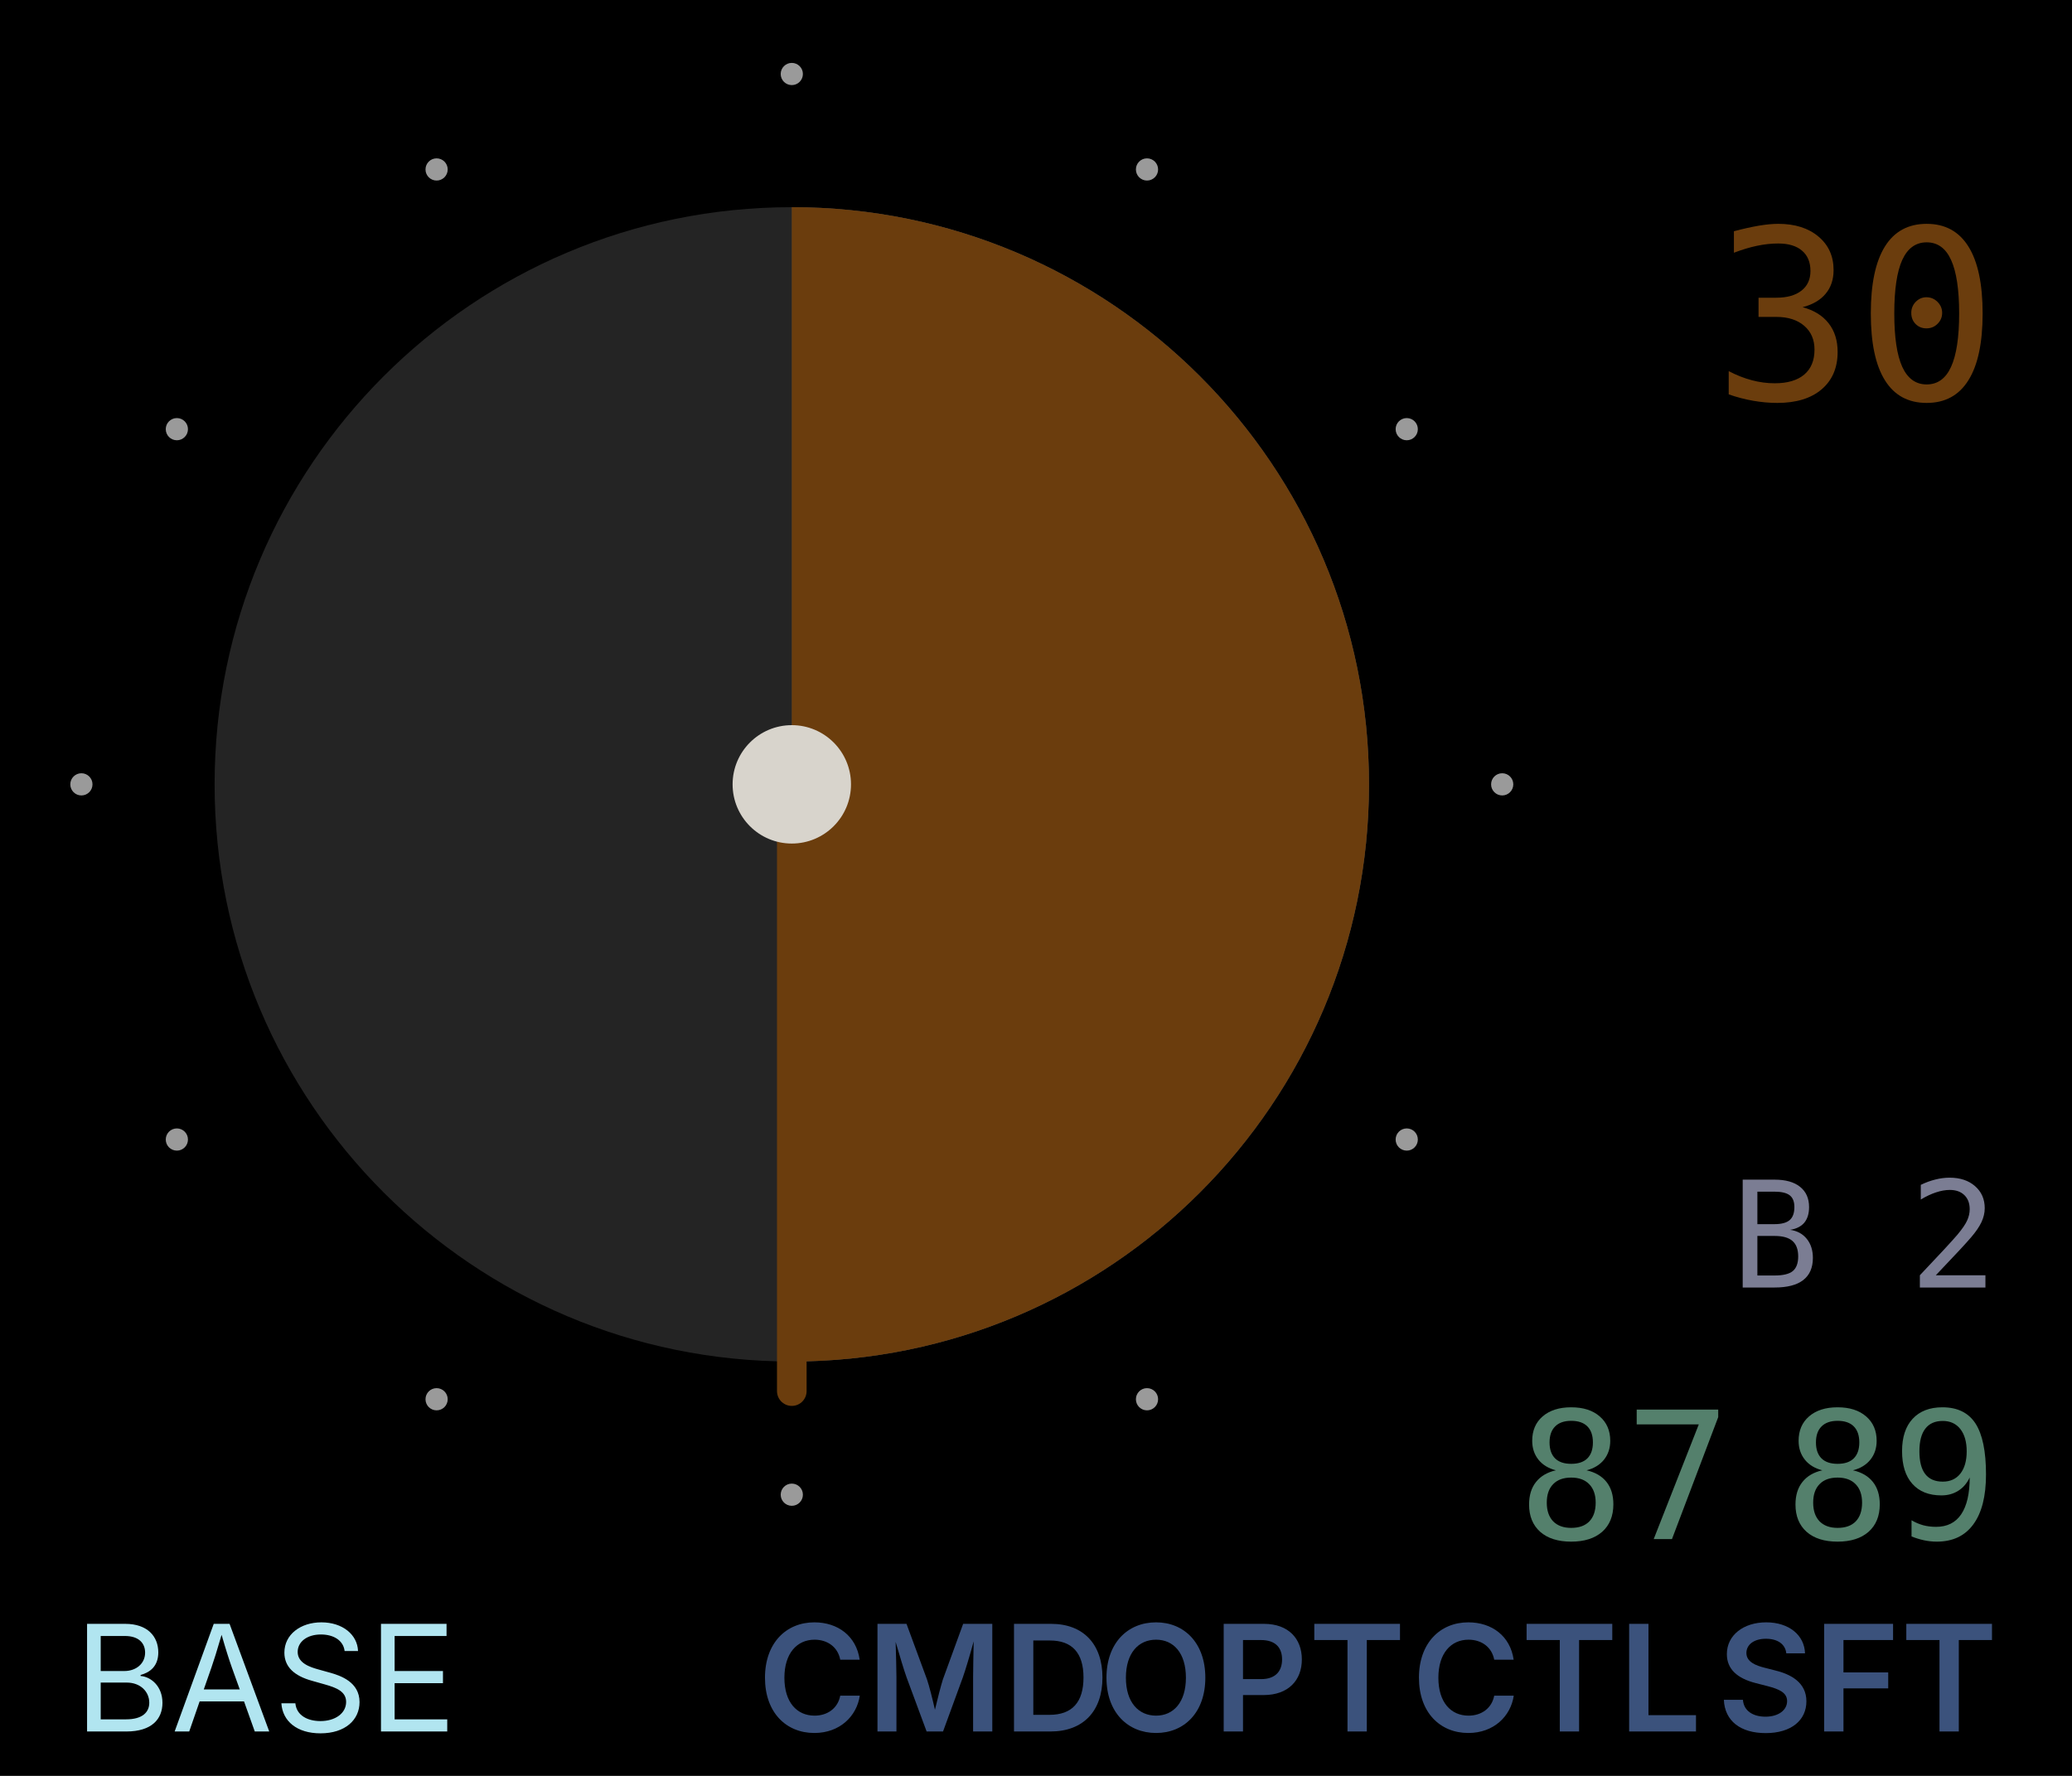
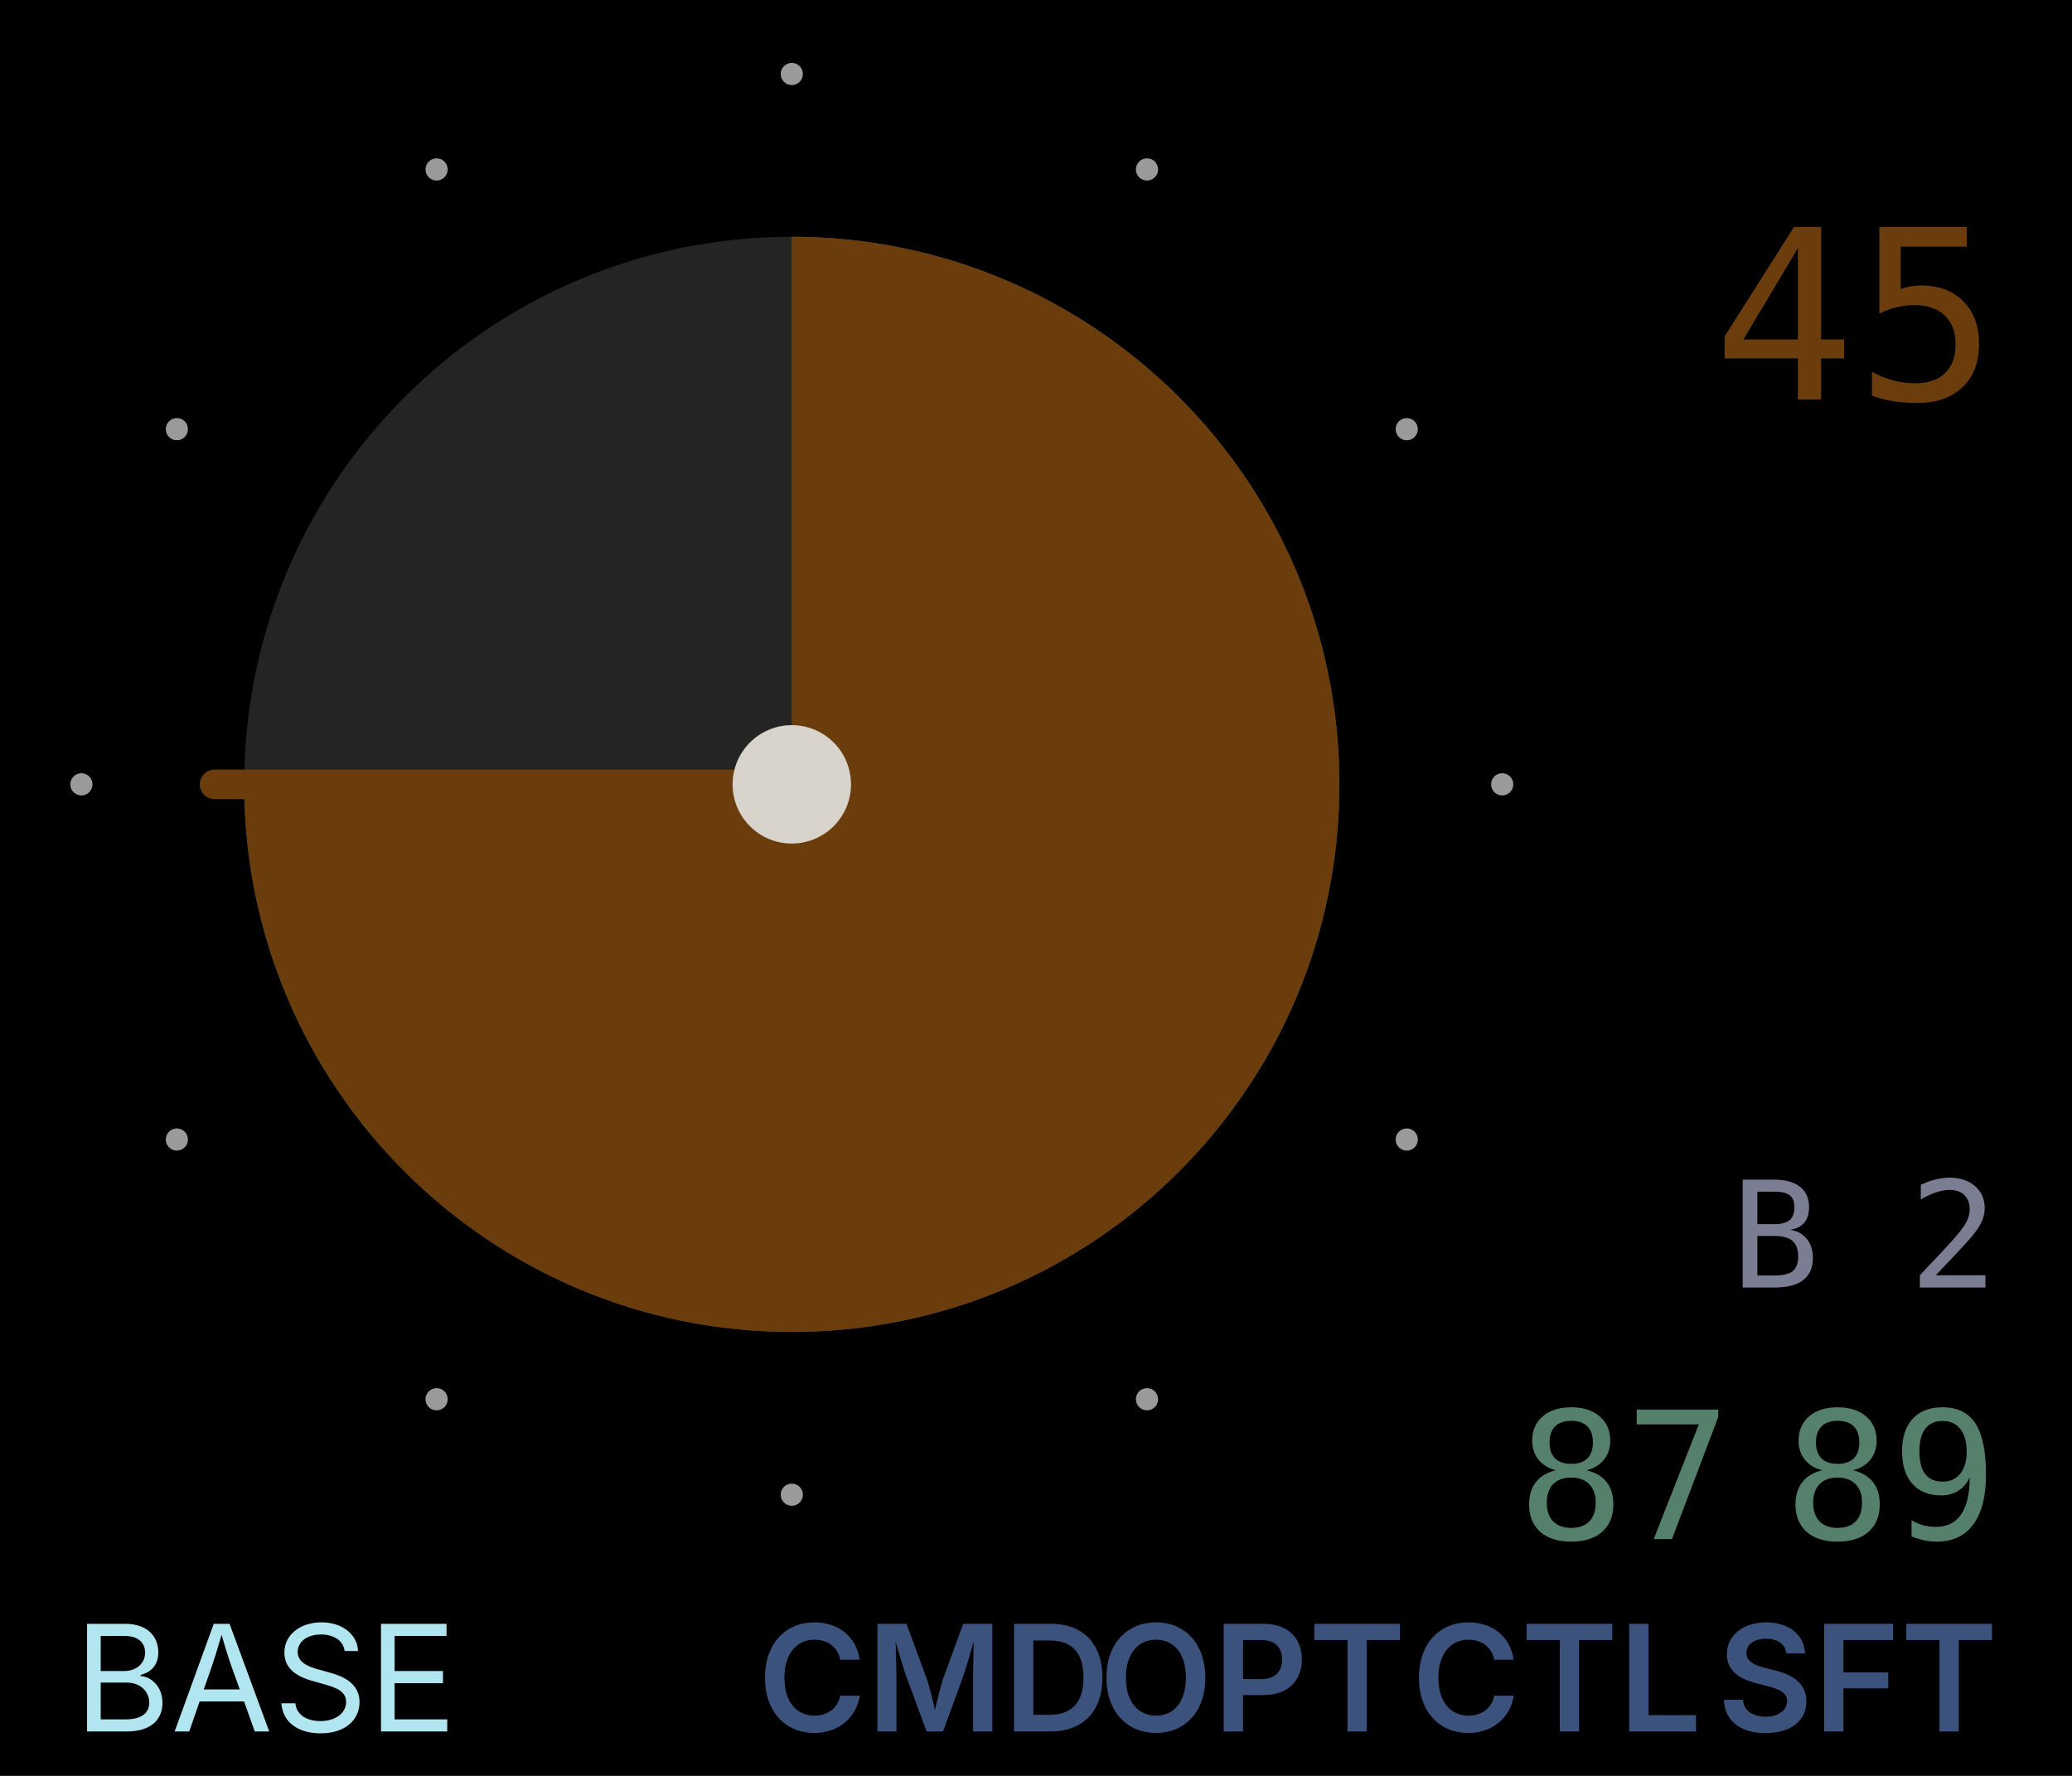
- <svg xmlns="http://www.w3.org/2000/svg" width="560" height="480" viewBox="0 0 280 240" role="img" aria-label="Dial layout, 30 minutes remaining of a 60 minute face">
+ <svg xmlns="http://www.w3.org/2000/svg" width="560" height="480" viewBox="0 0 280 240" role="img" aria-label="Dial layout, 45 minutes remaining of a 60 minute face">
  <rect width="280" height="240" fill="#000000" />
  <circle cx="107.0" cy="10.0" r="1.5" fill="#9a9a9a" />
  <circle cx="155.0" cy="22.9" r="1.5" fill="#9a9a9a" />
  <circle cx="190.1" cy="58.0" r="1.5" fill="#9a9a9a" />
  <circle cx="203.0" cy="106.0" r="1.5" fill="#9a9a9a" />
  <circle cx="190.1" cy="154.0" r="1.5" fill="#9a9a9a" />
  <circle cx="155.0" cy="189.1" r="1.5" fill="#9a9a9a" />
  <circle cx="107.0" cy="202.0" r="1.5" fill="#9a9a9a" />
  <circle cx="59.0" cy="189.1" r="1.5" fill="#9a9a9a" />
  <circle cx="23.9" cy="154.0" r="1.5" fill="#9a9a9a" />
  <circle cx="11.0" cy="106.0" r="1.5" fill="#9a9a9a" />
  <circle cx="23.9" cy="58.0" r="1.5" fill="#9a9a9a" />
  <circle cx="59.0" cy="22.9" r="1.5" fill="#9a9a9a" />
-   <circle cx="107" cy="106" r="78" fill="#242424" />
-   <path d="M 107 106 L 107 28 A 78 78 0 0 1 107.0 184.0 Z" fill="#3a3a3a" />
-   <path d="M 107 106 L 107 28 A 78 78 0 0 1 107.0 184.0 Z" fill="#6b3d0d" />
-   <line x1="107" y1="106" x2="107.0" y2="188.0" stroke="#6b3d0d" stroke-width="4" stroke-linecap="round" />
+   <circle cx="107" cy="106" r="74" fill="#242424" />
+   <path d="M 107 106 L 107 32 A 74 74 0 1 1 33.0 106.0 Z" fill="#3a3a3a" />
+   <path d="M 107 106 L 107 32 A 74 74 0 1 1 33.0 106.0 Z" fill="#6b3d0d" />
+   <line x1="107" y1="106" x2="29.0" y2="106.0" stroke="#6b3d0d" stroke-width="4" stroke-linecap="round" />
  <circle cx="107" cy="106" r="8" fill="#d8d4cc" />
-   <text x="270" y="54" text-anchor="end" font-family="ui-monospace,'SF Mono',Menlo,Consolas,monospace" font-size="32" fill="#6b3d0d">30</text>
+   <text x="270" y="54" text-anchor="end" font-family="ui-monospace,'SF Mono',Menlo,Consolas,monospace" font-size="32" fill="#6b3d0d">45</text>
  <text x="270" y="174" text-anchor="end" font-family="ui-monospace,'SF Mono',Menlo,Consolas,monospace" font-size="20" fill="#7b7d93">B 2</text>
  <text x="234" y="208" text-anchor="end" font-family="ui-monospace,'SF Mono',Menlo,Consolas,monospace" font-size="24" fill="#54806c">87</text>
  <text x="270" y="208" text-anchor="end" font-family="ui-monospace,'SF Mono',Menlo,Consolas,monospace" font-size="24" fill="#54806c">89</text>
  <text x="10" y="234" font-family="Inter,'Helvetica Neue',Arial,sans-serif" font-size="20" fill="#b1e5f0">BASE</text>
  <text x="150" y="234" text-anchor="end" font-family="Inter,'Helvetica Neue',Arial,sans-serif" font-size="20" font-weight="600" fill="#3b527c">CMD</text>
  <text x="190" y="234" text-anchor="end" font-family="Inter,'Helvetica Neue',Arial,sans-serif" font-size="20" font-weight="600" fill="#3b527c">OPT</text>
  <text x="230" y="234" text-anchor="end" font-family="Inter,'Helvetica Neue',Arial,sans-serif" font-size="20" font-weight="600" fill="#3b527c">CTL</text>
  <text x="270" y="234" text-anchor="end" font-family="Inter,'Helvetica Neue',Arial,sans-serif" font-size="20" font-weight="600" fill="#3b527c">SFT</text>
</svg>
